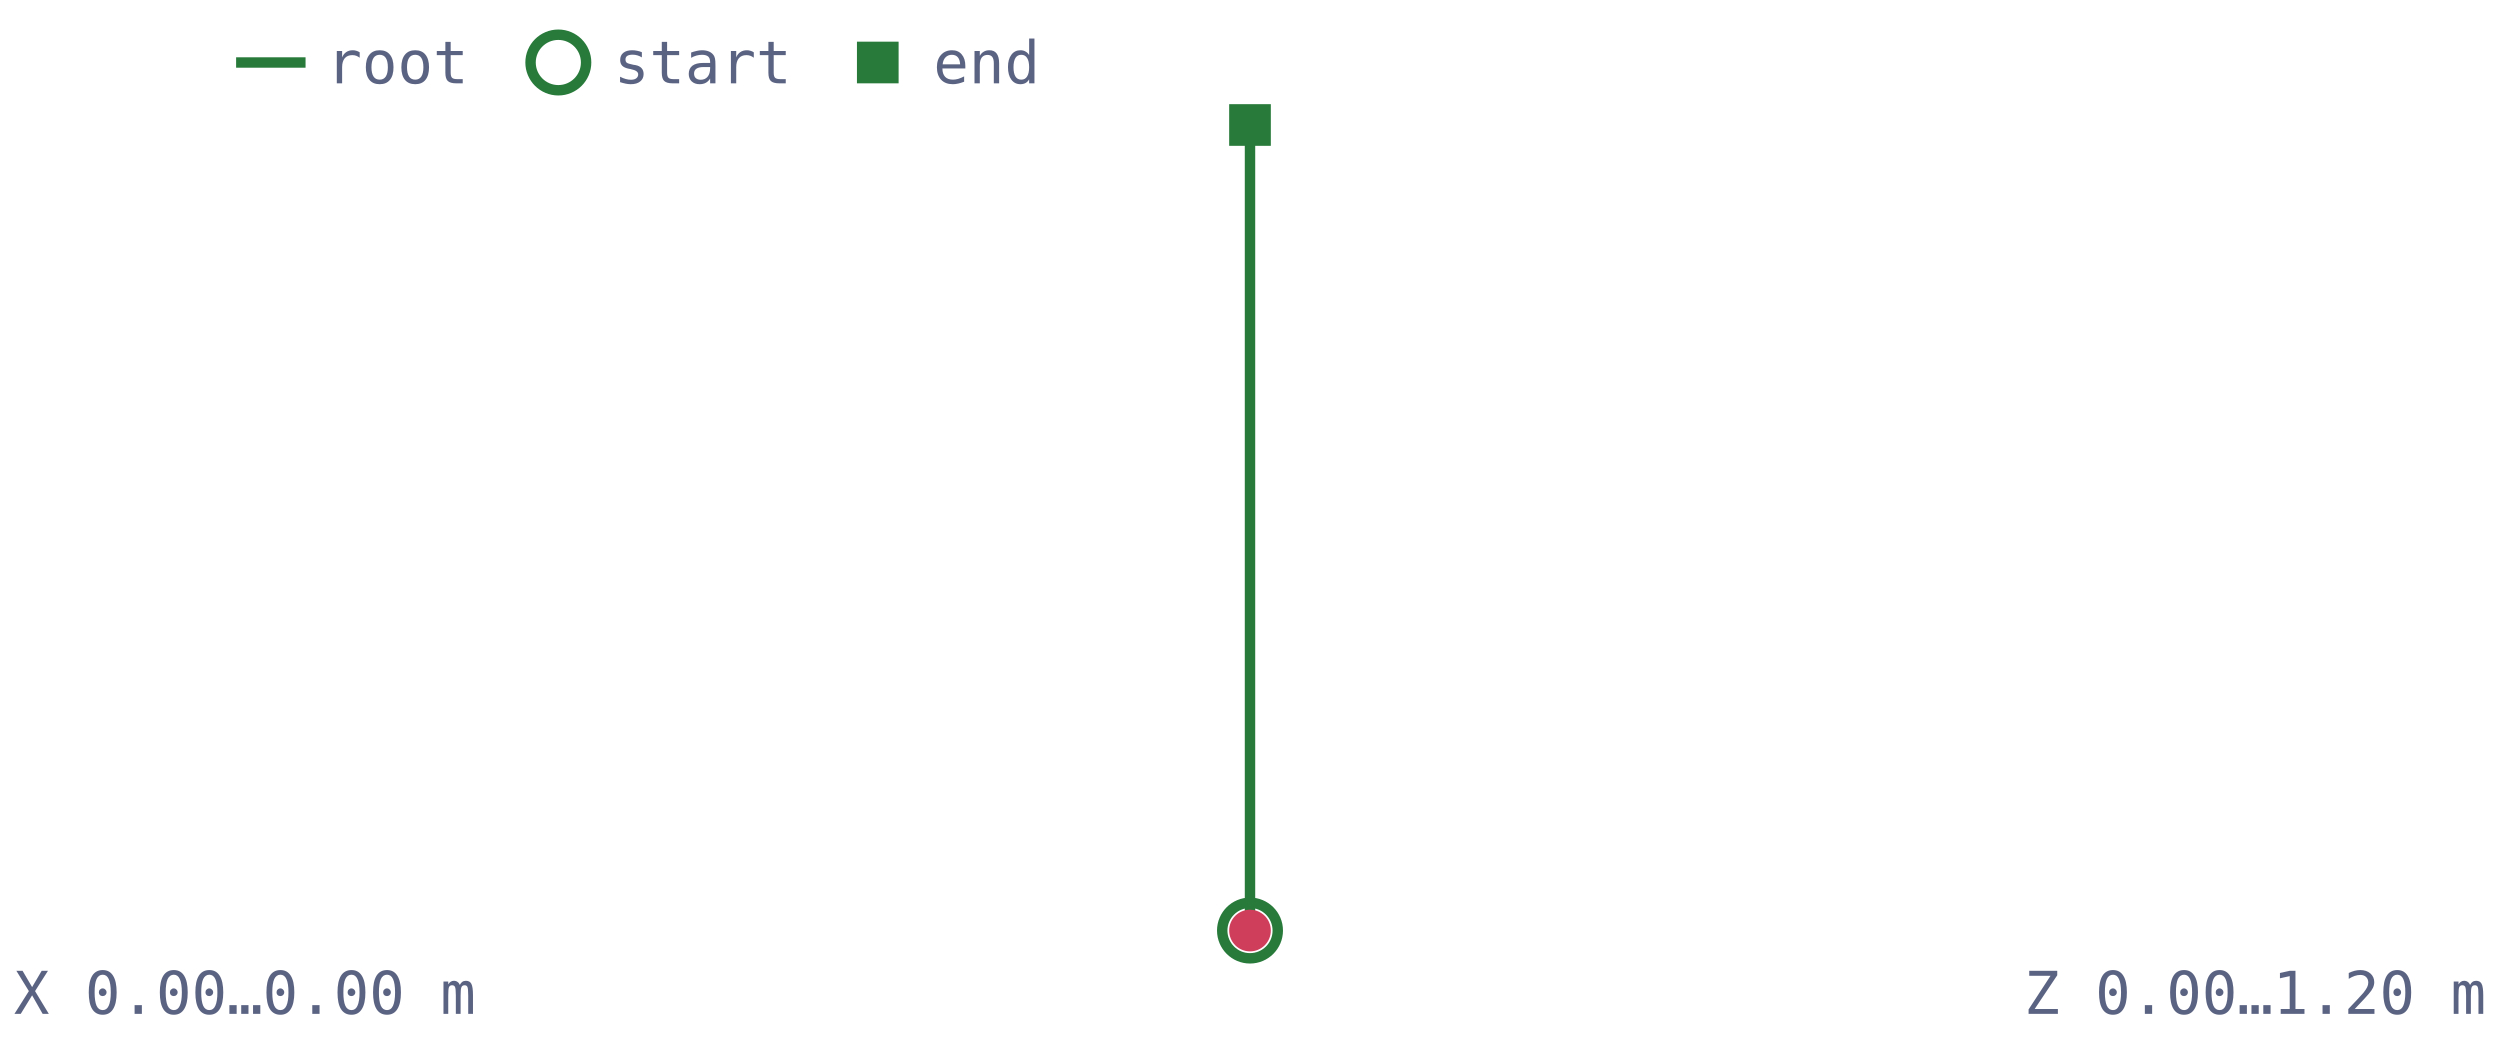
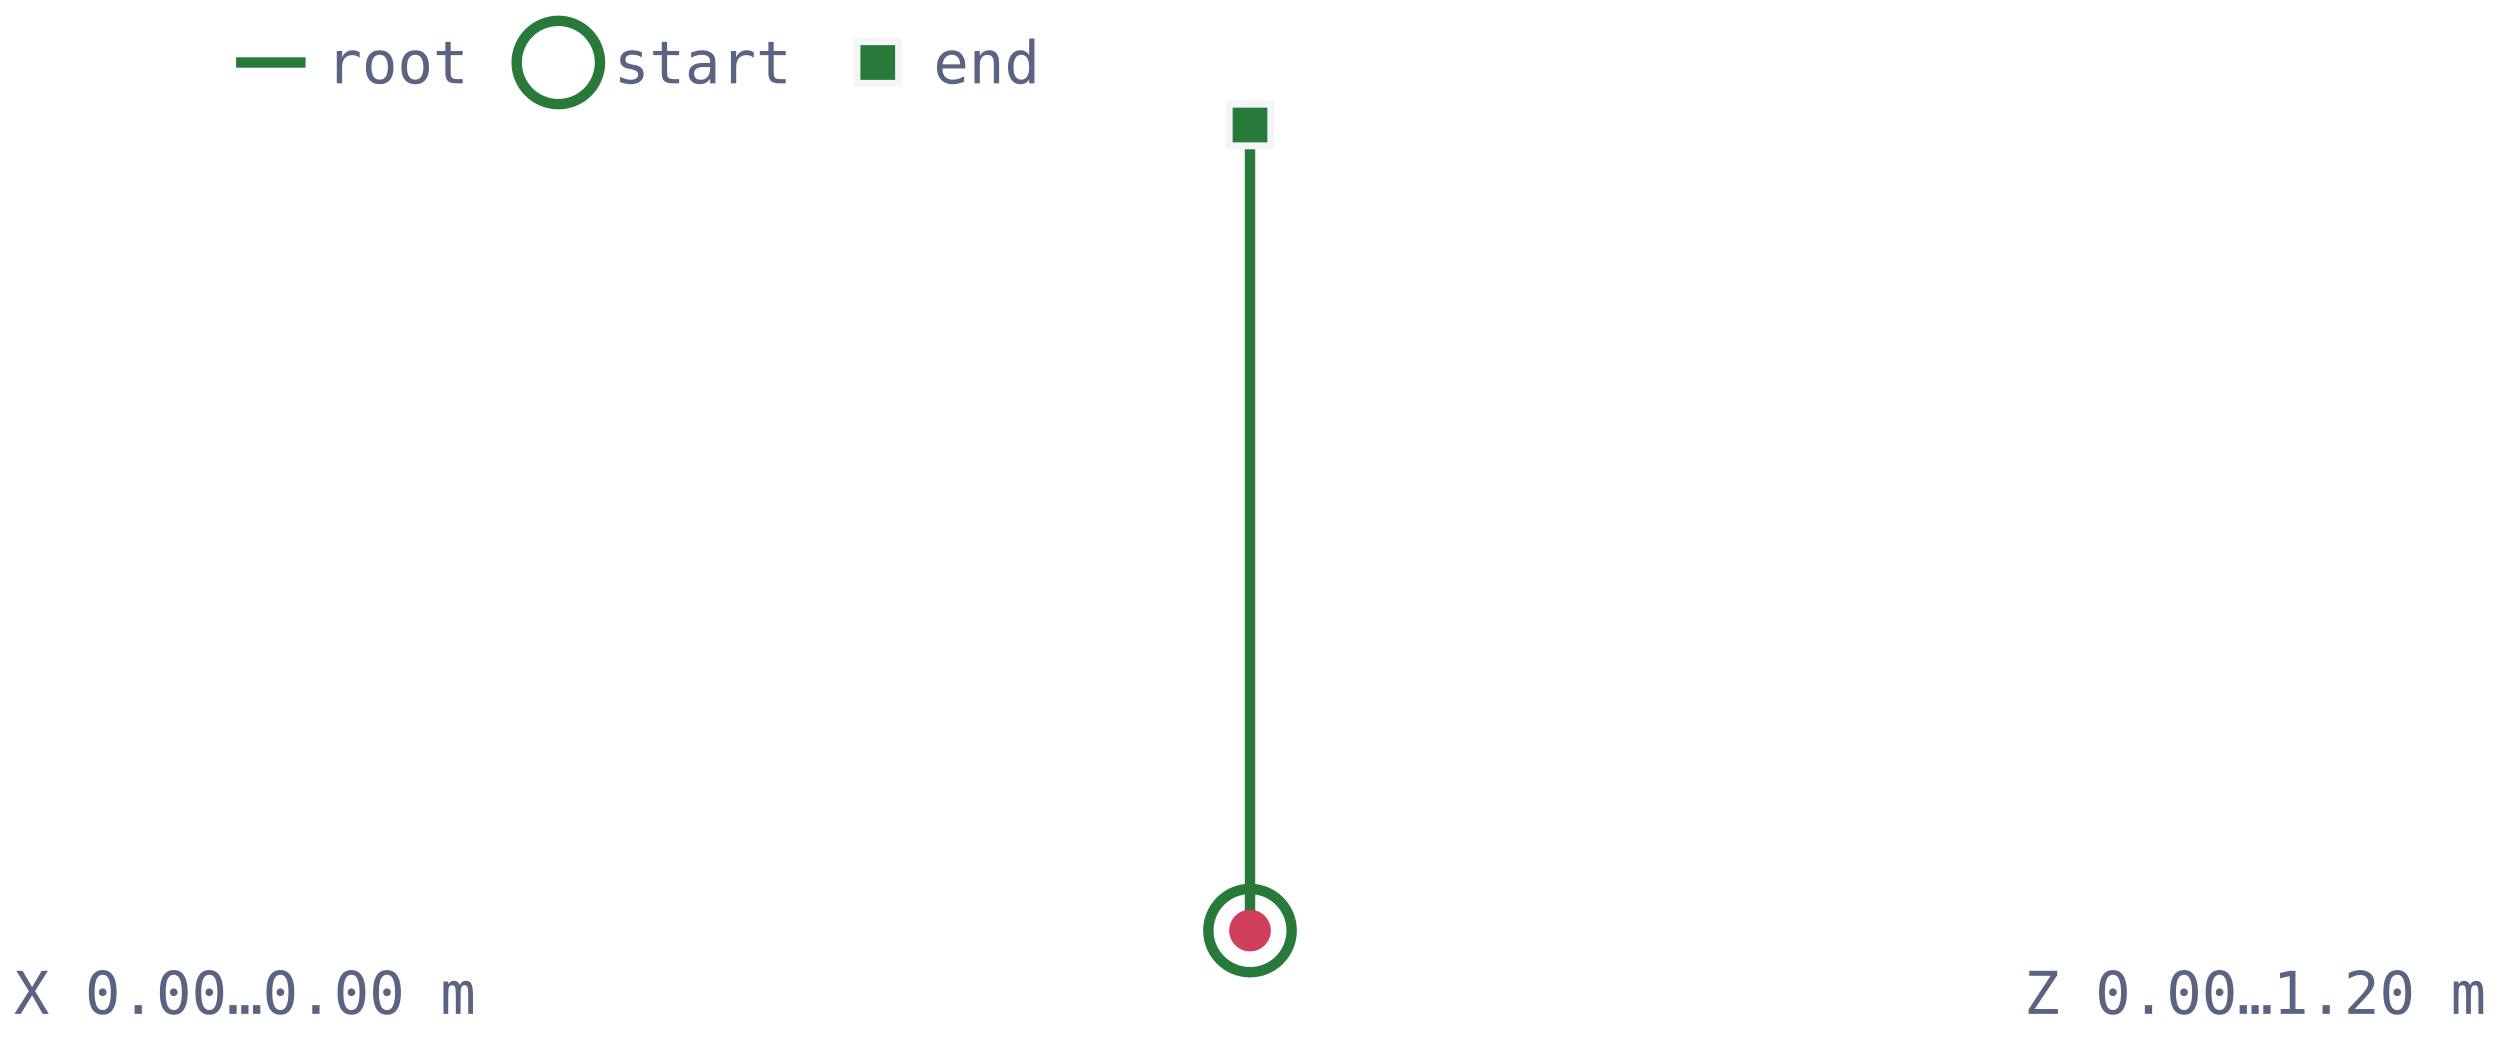
<svg xmlns="http://www.w3.org/2000/svg" id="chart-walk-travel-root-path" viewBox="0 0 360 150" width="100%" role="img" aria-label="walk_travel — root path (top-down): X 0.00 to 0.00 m, Z 0.00 to 1.20 m, 33 frames on one uniform scale">
-   <style>#chart-walk-travel-root-path .series-left,#chart-walk-travel-root-path .series-right,#chart-walk-travel-root-path .series-diff,#chart-walk-travel-root-path .root-path,#chart-walk-travel-root-path .pathstart{fill:none;stroke-width:1.5}#chart-walk-travel-root-path .pathend{stroke:none}#chart-walk-travel-root-path .series-diff{opacity:.6;stroke-dasharray:4 3}#chart-walk-travel-root-path text{font:8.5px ui-monospace,monospace}#chart-walk-travel-root-path .series-left{stroke:var(--as-accent,#3b67d6)}#chart-walk-travel-root-path .series-right{stroke:var(--as-warning,#946414)}#chart-walk-travel-root-path .series-diff{stroke:var(--as-muted,#5b6382)}#chart-walk-travel-root-path .root-path{stroke:var(--as-pass,#287a3b)}#chart-walk-travel-root-path .pathdot{fill:var(--as-error,#cf3f5b)}#chart-walk-travel-root-path .pathstart{stroke:var(--as-pass,#287a3b)}#chart-walk-travel-root-path .pathend{fill:var(--as-pass,#287a3b)}#chart-walk-travel-root-path text{fill:var(--as-muted,#5b6382)}@media (prefers-color-scheme:dark){#chart-walk-travel-root-path .series-left{stroke:var(--as-accent,#7aa2f7)}#chart-walk-travel-root-path .series-right{stroke:var(--as-warning,#e0af68)}#chart-walk-travel-root-path .series-diff{stroke:var(--as-muted,#9099b2)}#chart-walk-travel-root-path .root-path{stroke:var(--as-pass,#9ece6a)}#chart-walk-travel-root-path .pathdot{fill:var(--as-error,#f7768e)}#chart-walk-travel-root-path .pathstart{stroke:var(--as-pass,#9ece6a)}#chart-walk-travel-root-path .pathend{fill:var(--as-pass,#9ece6a)}#chart-walk-travel-root-path text{fill:var(--as-muted,#9099b2)}}</style>
+   <style>#chart-walk-travel-root-path .series-left,#chart-walk-travel-root-path .series-right,#chart-walk-travel-root-path .series-diff,#chart-walk-travel-root-path .root-path,#chart-walk-travel-root-path .pathstart{fill:none;stroke-width:1.5}#chart-walk-travel-root-path .pathend{stroke-width:1}#chart-walk-travel-root-path .pathleader{fill:none;stroke-width:1}#chart-walk-travel-root-path .series-diff{opacity:.6;stroke-dasharray:4 3}#chart-walk-travel-root-path text{font:8.5px ui-monospace,monospace}#chart-walk-travel-root-path .series-left{stroke:var(--as-accent,#3b67d6)}#chart-walk-travel-root-path .series-right{stroke:var(--as-warning,#946414)}#chart-walk-travel-root-path .series-diff{stroke:var(--as-muted,#5b6382)}#chart-walk-travel-root-path .root-path{stroke:var(--as-pass,#287a3b)}#chart-walk-travel-root-path .pathdot{fill:var(--as-error,#cf3f5b)}#chart-walk-travel-root-path .pathstart{stroke:var(--as-pass,#287a3b)}#chart-walk-travel-root-path .pathend{fill:var(--as-pass,#287a3b)}#chart-walk-travel-root-path .pathend{stroke:var(--as-ground,#f4f5f9)}#chart-walk-travel-root-path .pathleader{stroke:var(--as-pass,#287a3b)}#chart-walk-travel-root-path text{fill:var(--as-muted,#5b6382)}@media (prefers-color-scheme:dark){#chart-walk-travel-root-path .series-left{stroke:var(--as-accent,#7aa2f7)}#chart-walk-travel-root-path .series-right{stroke:var(--as-warning,#e0af68)}#chart-walk-travel-root-path .series-diff{stroke:var(--as-muted,#9099b2)}#chart-walk-travel-root-path .root-path{stroke:var(--as-pass,#9ece6a)}#chart-walk-travel-root-path .pathdot{fill:var(--as-error,#f7768e)}#chart-walk-travel-root-path .pathstart{stroke:var(--as-pass,#9ece6a)}#chart-walk-travel-root-path .pathend{fill:var(--as-pass,#9ece6a)}#chart-walk-travel-root-path .pathend{stroke:var(--as-ground,#17171f)}#chart-walk-travel-root-path .pathleader{stroke:var(--as-pass,#9ece6a)}#chart-walk-travel-root-path text{fill:var(--as-muted,#9099b2)}}</style>
  <line class="root-path" x1="34.0" x2="44.0" y1="9" y2="9" />
  <text class="legend" x="47.0" y="12.0">root</text>
-   <circle class="pathstart" cx="80.4" cy="9" r="4" />
+   <circle class="pathstart" cx="80.4" cy="9" r="6" />
  <text class="legend" x="88.4" y="12.0">start</text>
  <rect class="pathend" x="123.4" y="6.0" width="6" height="6" />
  <text class="legend" x="134.4" y="12.0">end</text>
  <path class="root-path" d="M180.0,134.0L180.0,130.4L180.0,126.8L180.0,123.1L180.0,119.5L180.0,115.9L180.0,112.2L180.0,108.6L180.0,105.0L180.0,101.4L180.0,97.8L180.0,94.1L180.0,90.5L180.0,86.9L180.0,83.2L180.0,79.6L180.0,76.0L180.0,72.4L180.0,68.8L180.0,65.1L180.0,61.5L180.0,57.9L180.0,54.2L180.0,50.6L180.0,47.0L180.0,43.4L180.0,39.8L180.0,36.1L180.0,32.5L180.0,28.9L180.0,25.3L180.0,21.6L180.0,18.0" fill="none" />
-   <circle class="pathstart" cx="180.0" cy="134.0" r="4" />
+   <circle class="pathstart" cx="180.0" cy="134.0" r="6" />
  <rect class="pathend" x="177.0" y="15.0" width="6" height="6" />
  <circle class="pathdot" r="3" cx="180.0" cy="134.0" />
  <text class="axis" x="2.0" y="146.0">X 0.00…0.00 m</text>
  <text class="axis" x="358.0" y="146.0" text-anchor="end">Z 0.00…1.20 m</text>
</svg>
